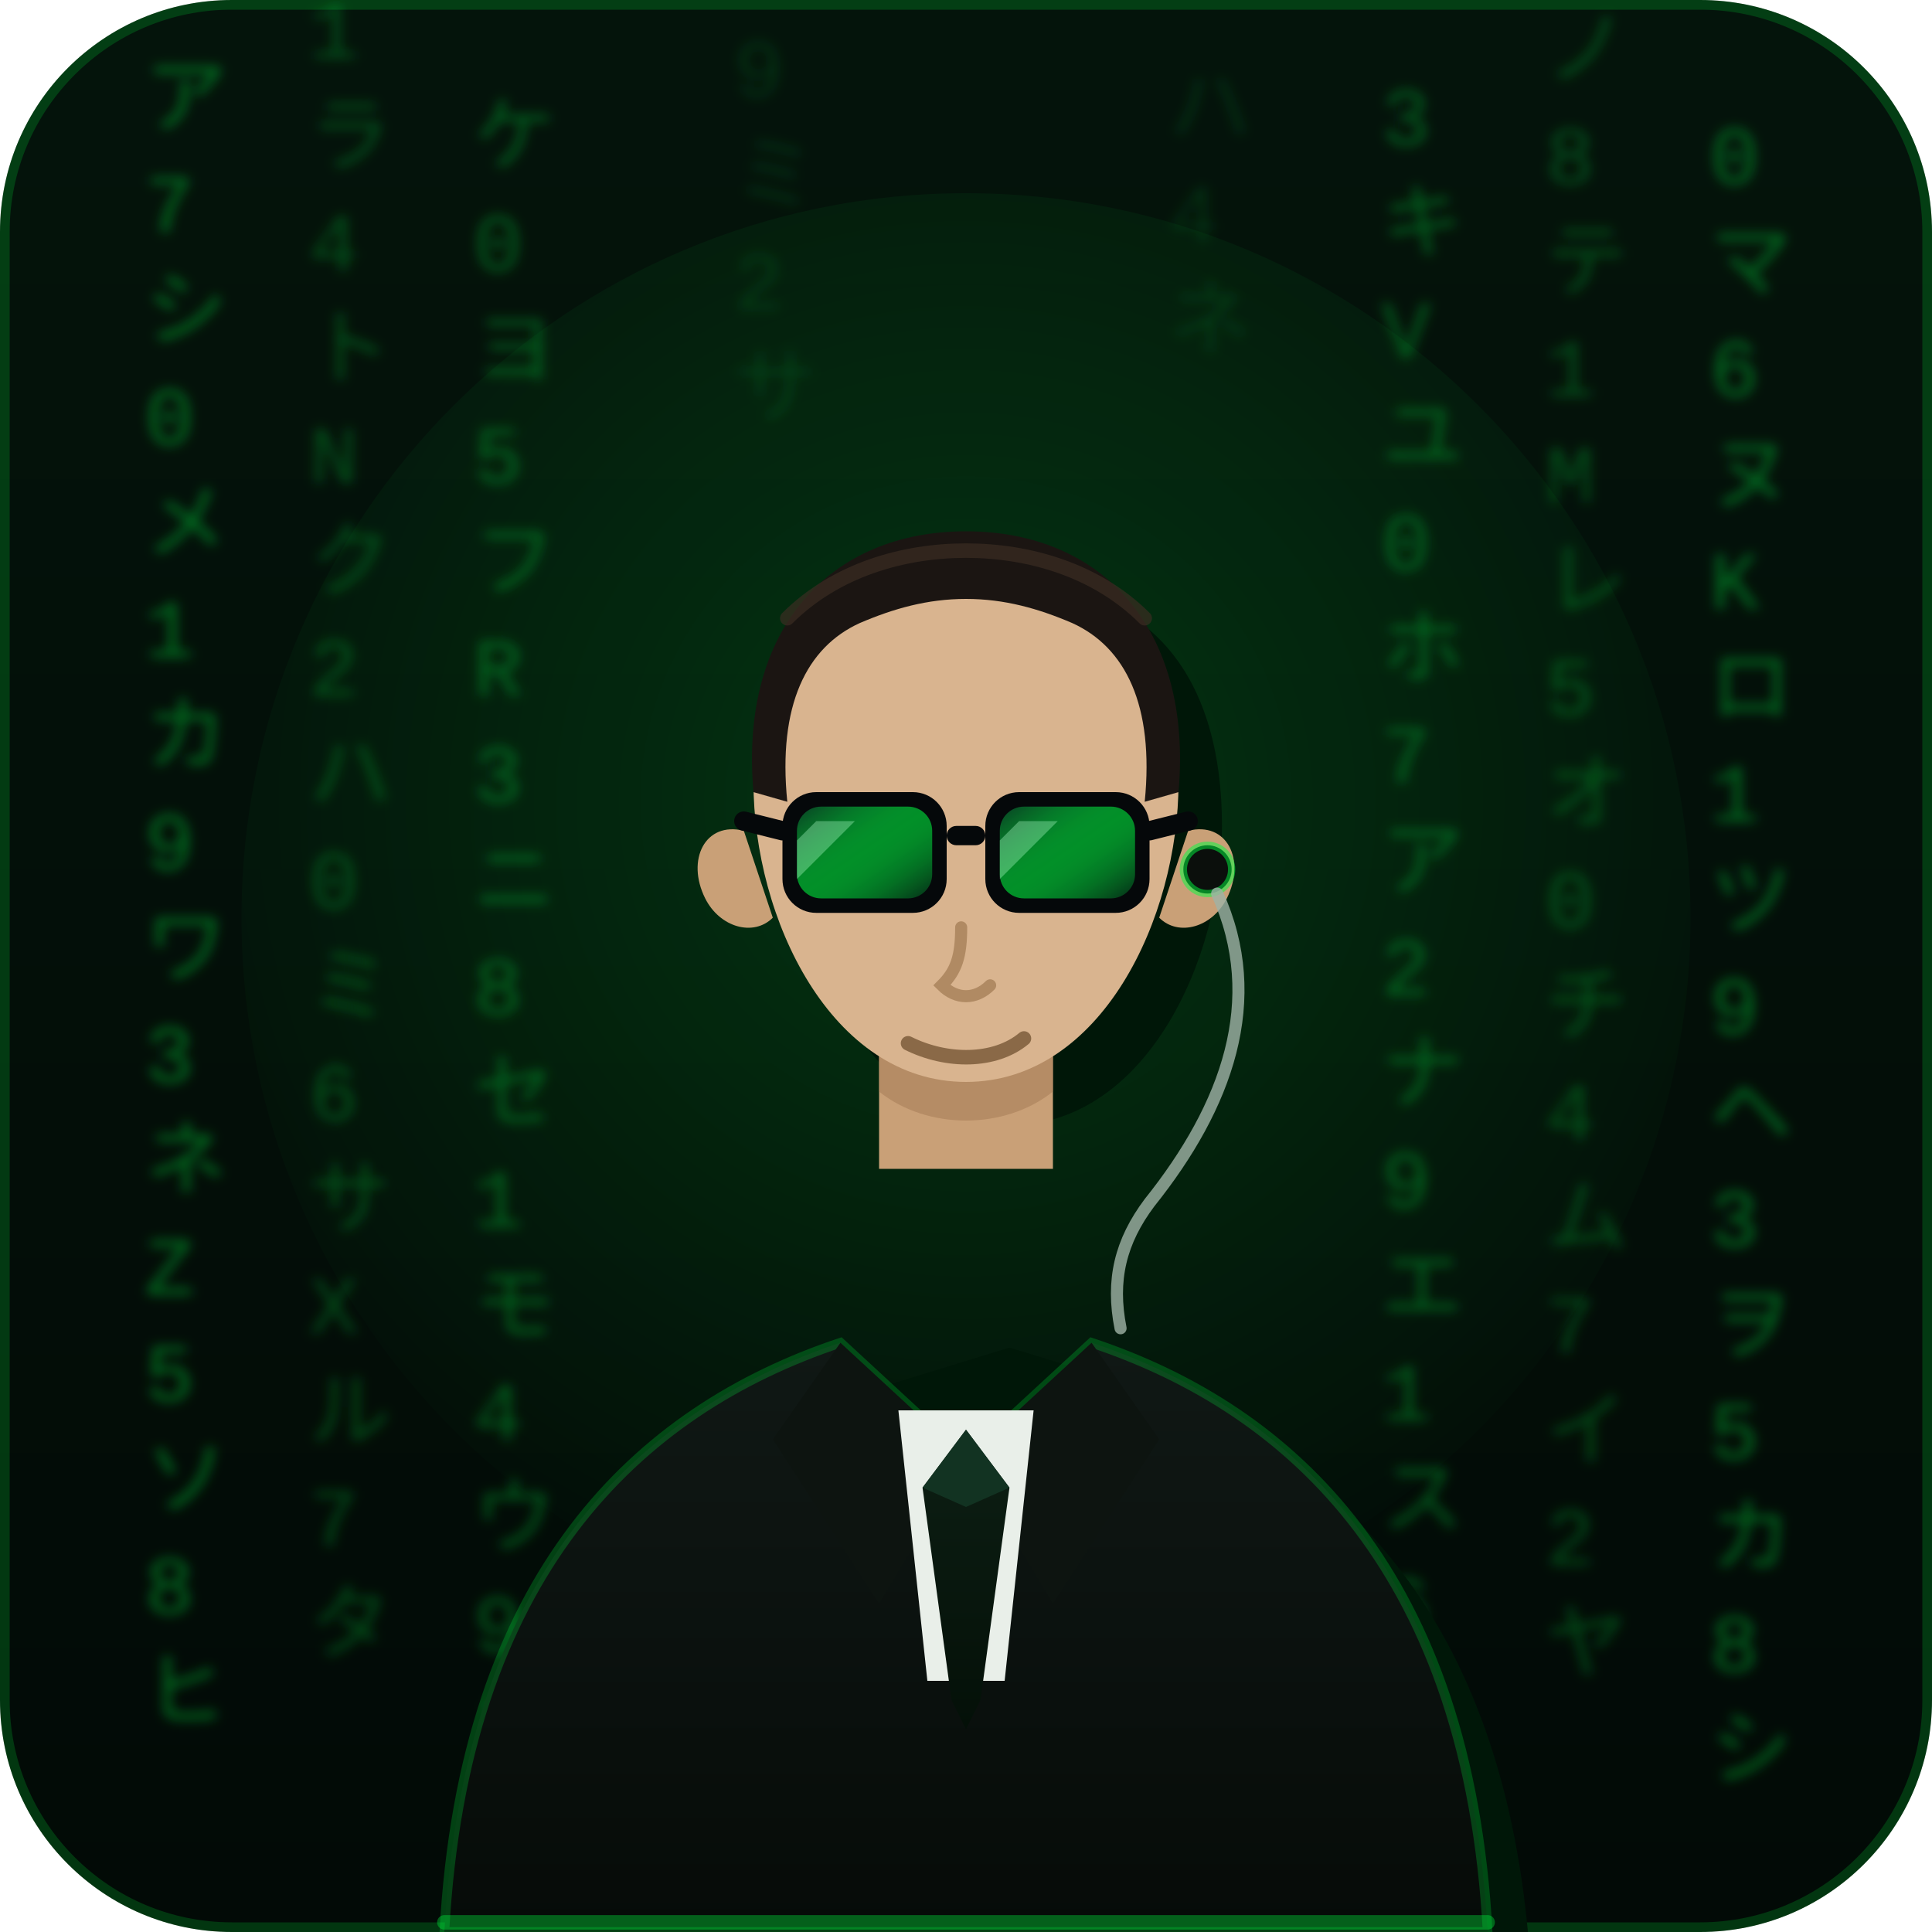
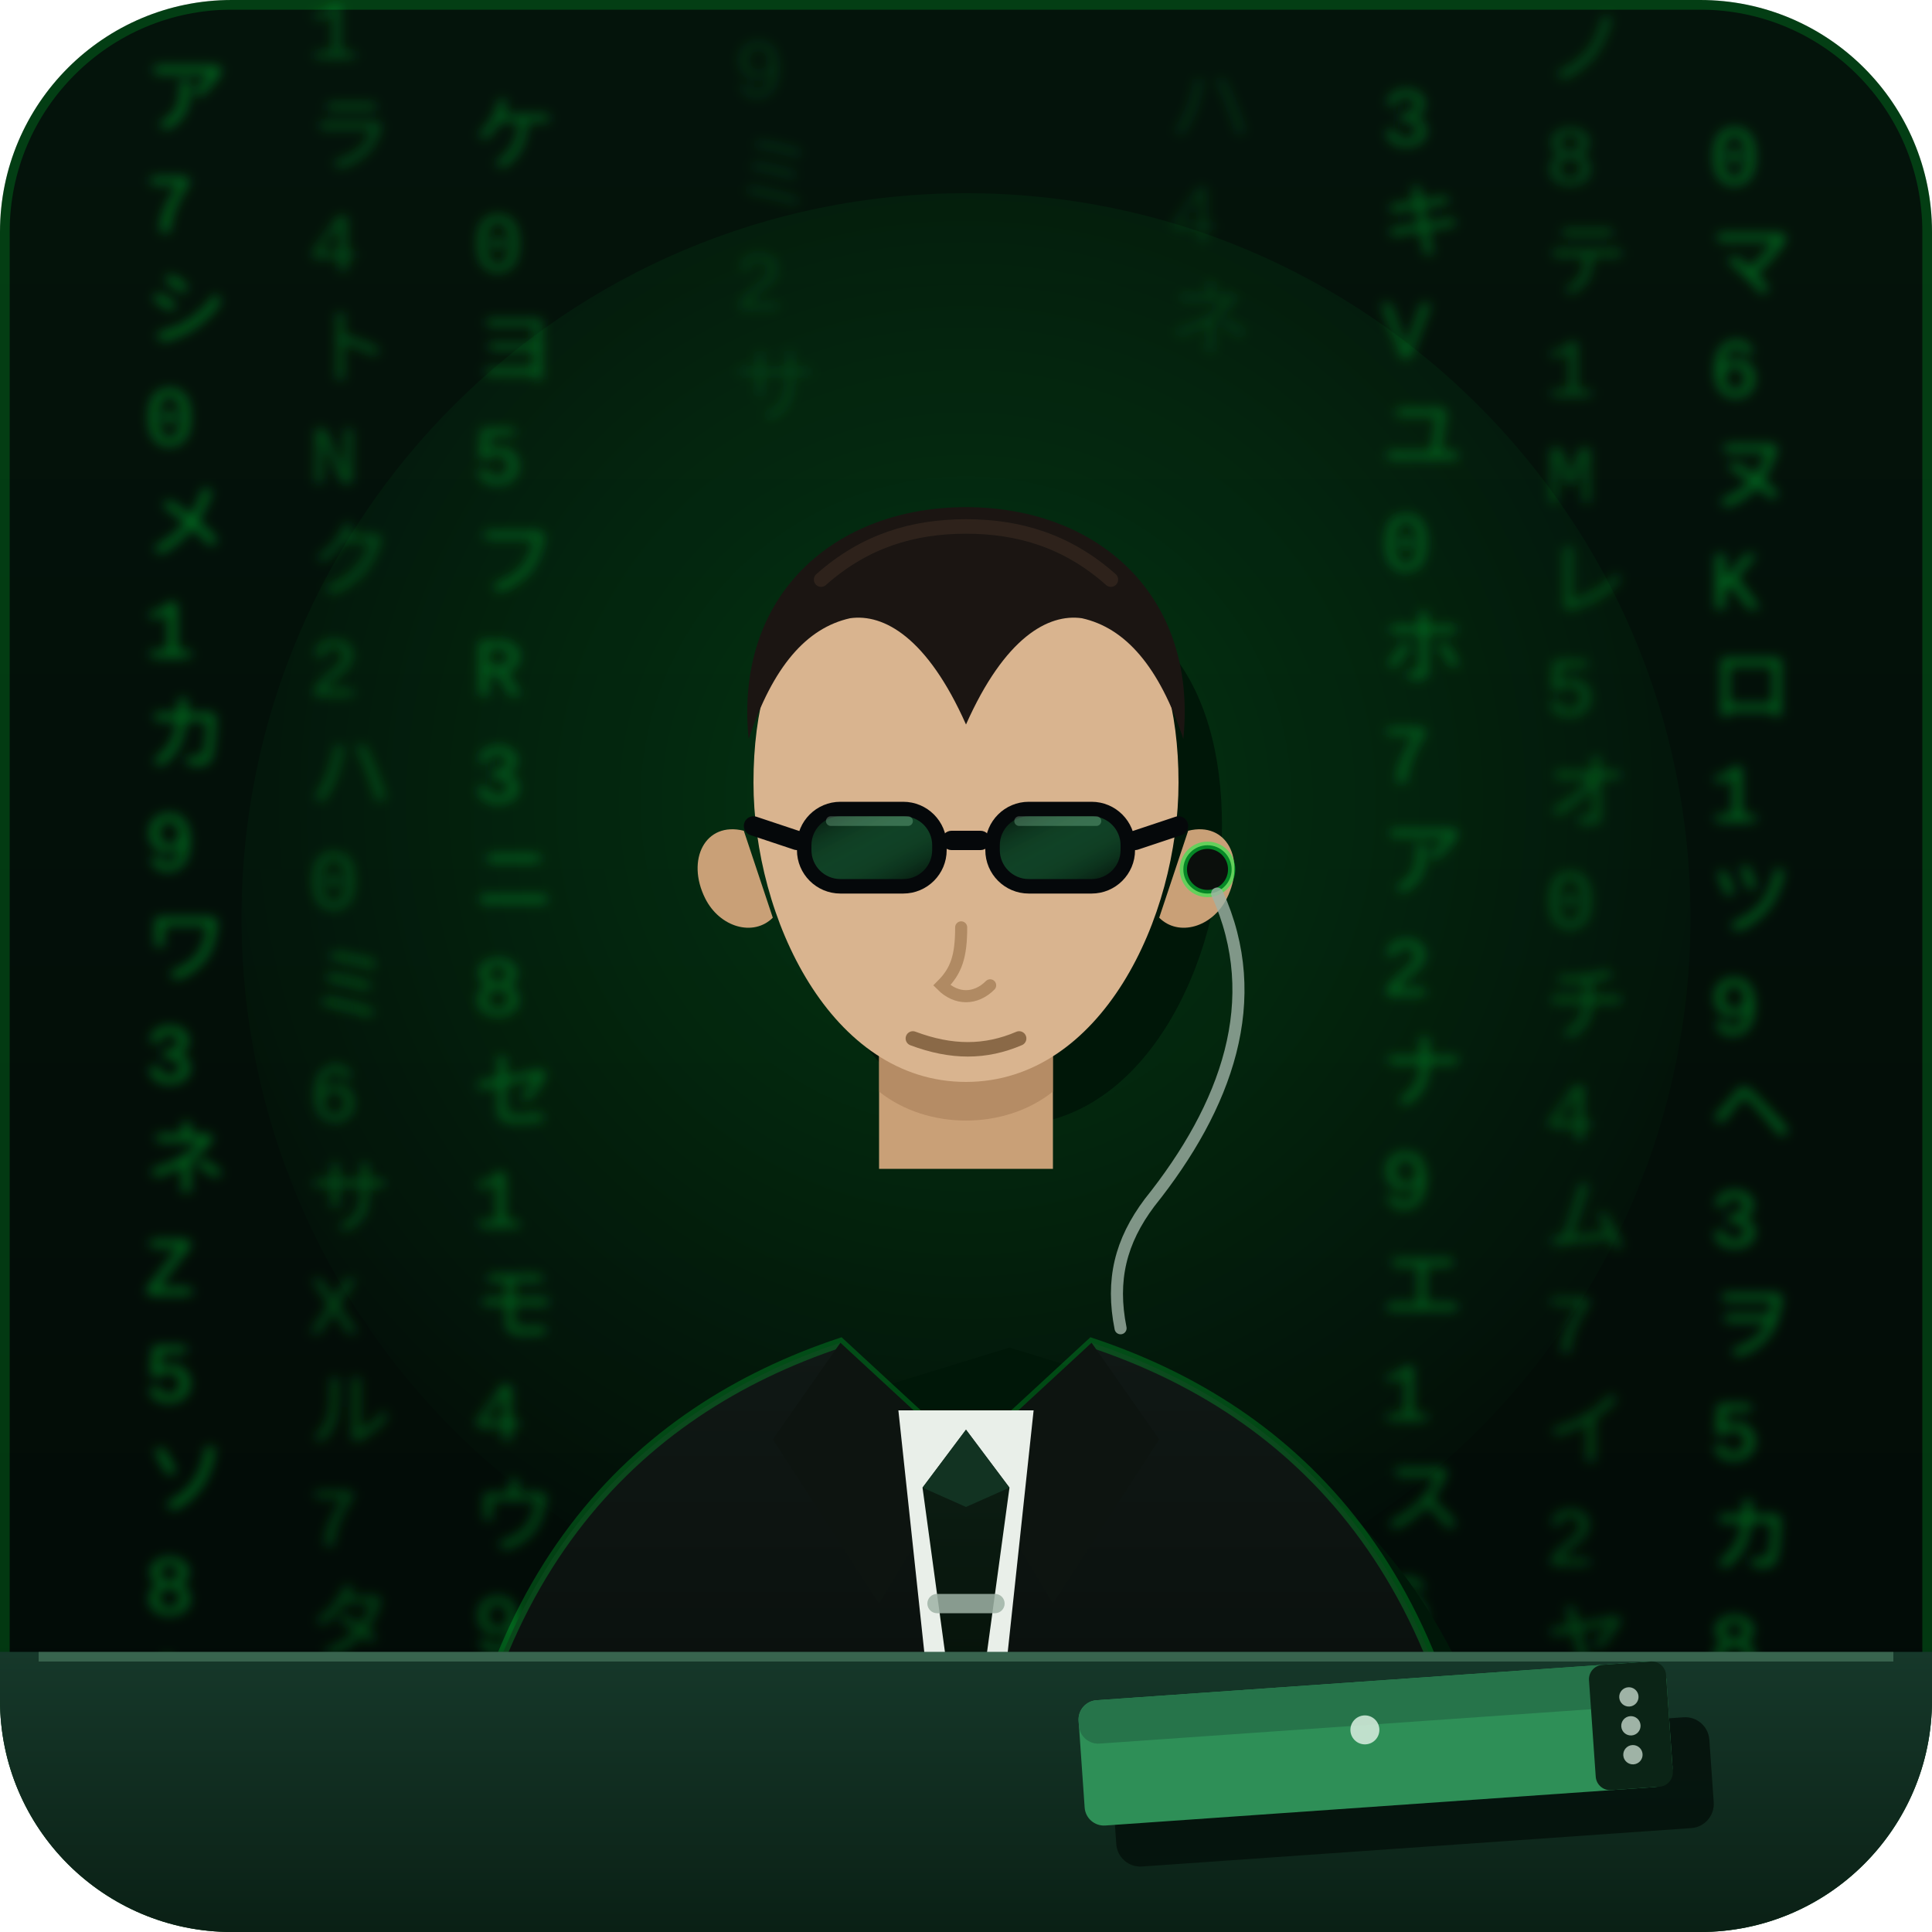
<svg xmlns="http://www.w3.org/2000/svg" viewBox="0 0 400 400" width="400" height="400" role="img" aria-label="Agente Smith">
  <defs>
    <linearGradient id="bg" x1="0" y1="0" x2="0" y2="1">
      <stop offset="0" stop-color="#04140b" />
      <stop offset="1" stop-color="#020a06" />
    </linearGradient>
    <linearGradient id="lens" x1="0" y1="0" x2="1" y2="1">
-       <stop offset="0" stop-color="#0a3d23" />
-       <stop offset="0.5" stop-color="#00ff41" stop-opacity="0.55" />
-       <stop offset="1" stop-color="#062916" />
+       <stop offset="0" stop-color="#06170e" />
+       <stop offset="0.5" stop-color="#1c7a41" stop-opacity="0.5" />
+       <stop offset="1" stop-color="#04120b" />
+     </linearGradient>
+     <linearGradient id="desk" x1="0" y1="0" x2="0" y2="1">
+       <stop offset="0" stop-color="#16382a" />
+       <stop offset="1" stop-color="#0a2015" />
    </linearGradient>
    <linearGradient id="suit" x1="0" y1="0" x2="0" y2="1">
      <stop offset="0" stop-color="#101815" />
      <stop offset="1" stop-color="#060b08" />
    </linearGradient>
    <linearGradient id="tie" x1="0" y1="0" x2="0" y2="1">
      <stop offset="0" stop-color="#0d1f14" />
      <stop offset="1" stop-color="#041008" />
    </linearGradient>
    <radialGradient id="glow" cx="0.5" cy="0.42" r="0.6">
      <stop offset="0" stop-color="#00ff41" stop-opacity="0.16" />
      <stop offset="1" stop-color="#00ff41" stop-opacity="0" />
    </radialGradient>
    <filter id="soft" x="-20%" y="-20%" width="140%" height="140%">
      <feGaussianBlur stdDeviation="1.2" />
    </filter>
  </defs>
  <rect x="0" y="0" width="400" height="400" rx="48" fill="url(#bg)" />
  <rect x="1" y="1" width="398" height="398" rx="47" fill="none" stroke="#00ff41" stroke-opacity="0.18" stroke-width="2" />
  <g font-family="'Courier New',monospace" font-size="17" fill="#00ff41" filter="url(#soft)">
    <text x="30" y="0" opacity="0.38">
      <tspan x="30" dy="26">ア</tspan>
      <tspan x="30" dy="22">7</tspan>
      <tspan x="30" dy="22">シ</tspan>
      <tspan x="30" dy="22">0</tspan>
      <tspan x="30" dy="22">メ</tspan>
      <tspan x="30" dy="22">1</tspan>
      <tspan x="30" dy="22">カ</tspan>
      <tspan x="30" dy="22">9</tspan>
      <tspan x="30" dy="22">ワ</tspan>
      <tspan x="30" dy="22">3</tspan>
      <tspan x="30" dy="22">ネ</tspan>
      <tspan x="30" dy="22">Z</tspan>
      <tspan x="30" dy="22">5</tspan>
      <tspan x="30" dy="22">ソ</tspan>
      <tspan x="30" dy="22">8</tspan>
      <tspan x="30" dy="22">ヒ</tspan>
    </text>
    <text x="64" y="-14" opacity="0.24">
      <tspan x="64" dy="26">1</tspan>
      <tspan x="64" dy="22">ラ</tspan>
      <tspan x="64" dy="22">4</tspan>
      <tspan x="64" dy="22">ト</tspan>
      <tspan x="64" dy="22">N</tspan>
      <tspan x="64" dy="22">ク</tspan>
      <tspan x="64" dy="22">2</tspan>
      <tspan x="64" dy="22">ハ</tspan>
      <tspan x="64" dy="22">0</tspan>
      <tspan x="64" dy="22">ミ</tspan>
      <tspan x="64" dy="22">6</tspan>
      <tspan x="64" dy="22">サ</tspan>
      <tspan x="64" dy="22">X</tspan>
      <tspan x="64" dy="22">ル</tspan>
      <tspan x="64" dy="22">7</tspan>
      <tspan x="64" dy="22">タ</tspan>
    </text>
    <text x="98" y="8" opacity="0.30">
      <tspan x="98" dy="26">ケ</tspan>
      <tspan x="98" dy="22">0</tspan>
      <tspan x="98" dy="22">ヨ</tspan>
      <tspan x="98" dy="22">5</tspan>
      <tspan x="98" dy="22">フ</tspan>
      <tspan x="98" dy="22">R</tspan>
      <tspan x="98" dy="22">3</tspan>
      <tspan x="98" dy="22">ニ</tspan>
      <tspan x="98" dy="22">8</tspan>
      <tspan x="98" dy="22">セ</tspan>
      <tspan x="98" dy="22">1</tspan>
      <tspan x="98" dy="22">モ</tspan>
      <tspan x="98" dy="22">4</tspan>
      <tspan x="98" dy="22">ウ</tspan>
      <tspan x="98" dy="22">9</tspan>
      <tspan x="98" dy="22">コ</tspan>
    </text>
    <text x="286" y="4" opacity="0.30">
      <tspan x="286" dy="26">3</tspan>
      <tspan x="286" dy="22">キ</tspan>
      <tspan x="286" dy="22">V</tspan>
      <tspan x="286" dy="22">ユ</tspan>
      <tspan x="286" dy="22">0</tspan>
      <tspan x="286" dy="22">ホ</tspan>
      <tspan x="286" dy="22">7</tspan>
      <tspan x="286" dy="22">ア</tspan>
      <tspan x="286" dy="22">2</tspan>
      <tspan x="286" dy="22">ナ</tspan>
      <tspan x="286" dy="22">9</tspan>
      <tspan x="286" dy="22">エ</tspan>
      <tspan x="286" dy="22">1</tspan>
      <tspan x="286" dy="22">ス</tspan>
      <tspan x="286" dy="22">6</tspan>
      <tspan x="286" dy="22">リ</tspan>
    </text>
    <text x="320" y="-10" opacity="0.24">
      <tspan x="320" dy="26">ノ</tspan>
      <tspan x="320" dy="22">8</tspan>
      <tspan x="320" dy="22">テ</tspan>
      <tspan x="320" dy="22">1</tspan>
      <tspan x="320" dy="22">M</tspan>
      <tspan x="320" dy="22">レ</tspan>
      <tspan x="320" dy="22">5</tspan>
      <tspan x="320" dy="22">オ</tspan>
      <tspan x="320" dy="22">0</tspan>
      <tspan x="320" dy="22">チ</tspan>
      <tspan x="320" dy="22">4</tspan>
      <tspan x="320" dy="22">ム</tspan>
      <tspan x="320" dy="22">7</tspan>
      <tspan x="320" dy="22">イ</tspan>
      <tspan x="320" dy="22">2</tspan>
      <tspan x="320" dy="22">ヤ</tspan>
    </text>
    <text x="354" y="12" opacity="0.36">
      <tspan x="354" dy="26">0</tspan>
      <tspan x="354" dy="22">マ</tspan>
      <tspan x="354" dy="22">6</tspan>
      <tspan x="354" dy="22">ヌ</tspan>
      <tspan x="354" dy="22">K</tspan>
      <tspan x="354" dy="22">ロ</tspan>
      <tspan x="354" dy="22">1</tspan>
      <tspan x="354" dy="22">ツ</tspan>
      <tspan x="354" dy="22">9</tspan>
      <tspan x="354" dy="22">ヘ</tspan>
      <tspan x="354" dy="22">3</tspan>
      <tspan x="354" dy="22">ヲ</tspan>
      <tspan x="354" dy="22">5</tspan>
      <tspan x="354" dy="22">カ</tspan>
      <tspan x="354" dy="22">8</tspan>
      <tspan x="354" dy="22">シ</tspan>
    </text>
    <text x="152" y="-6" opacity="0.12">
      <tspan x="152" dy="26">9</tspan>
      <tspan x="152" dy="22">ミ</tspan>
      <tspan x="152" dy="22">2</tspan>
      <tspan x="152" dy="22">サ</tspan>
    </text>
    <text x="242" y="2" opacity="0.12">
      <tspan x="242" dy="26">ハ</tspan>
      <tspan x="242" dy="22">4</tspan>
      <tspan x="242" dy="22">ネ</tspan>
    </text>
  </g>
  <ellipse cx="200" cy="190" rx="150" ry="150" fill="url(#glow)" />
  <g transform="translate(9,9)" fill="#001708">
    <path d="M200 112 c-30 0 -44 20 -44 50 c0 28 16 62 44 62 c28 0 44 -34 44 -62 c0 -30 -14 -50 -44 -50 Z" />
    <path d="M92 400 c4 -74 40 -108 82 -122 l26 -8 l26 8 c42 14 78 48 82 122 Z" />
  </g>
  <g>
    <path d="M182 208 h36 v34 h-36 Z" fill="#c9a077" />
    <path d="M182 214 c10 8 26 8 36 0 v12 c-10 8 -26 8 -36 0 Z" fill="#a97e58" opacity="0.6" />
    <path d="M92 400 c4 -74 40 -108 82 -122 l26 24 l26 -24 c42 14 78 48 82 122 Z" fill="url(#suit)" />
    <path d="M92 400 c4 -74 40 -108 82 -122 l26 24 l26 -24 c42 14 78 48 82 122 Z" fill="none" stroke="#00ff41" stroke-opacity="0.22" stroke-width="2" />
    <path d="M174 278 l26 24 l-18 30 l-22 -34 Z" fill="#0d1410" />
    <path d="M226 278 l-26 24 l18 30 l22 -34 Z" fill="#0d1410" />
    <path d="M186 292 h28 l-6 56 h-16 Z" fill="#e9efe9" />
    <path d="M200 296 l9 12 l-6 44 l-3 6 l-3 -6 l-6 -44 Z" fill="url(#tie)" />
    <path d="M200 296 l9 12 l-9 4 l-9 -4 Z" fill="#123322" />
+     <rect x="192" y="330" width="16" height="4" rx="2" fill="#9fb3a6" opacity="0.85" />
    <path d="M200 112 c-30 0 -44 20 -44 50 c0 28 16 62 44 62 c28 0 44 -34 44 -62 c0 -30 -14 -50 -44 -50 Z" fill="#d9b48f" />
    <path d="M154 172 c-8 -2 -12 6 -8 14 c3 6 10 8 14 4 Z" fill="#c9a077" />
    <path d="M246 172 c8 -2 12 6 8 14 c-3 6 -10 8 -14 4 Z" fill="#c9a077" />
-     <path d="M156 164 c-3 -34 16 -54 44 -54 c28 0 47 20 44 54 l-7 2 c2 -20 -4 -32 -15 -37 c-7 -3 -14 -5 -22 -5 c-8 0 -15 2 -22 5 c-11 5 -17 17 -15 37 Z" fill="#1b1512" />
-     <path d="M163 128 c10 -10 24 -14 37 -14 c13 0 27 4 37 14" fill="none" stroke="#3a2c22" stroke-width="3" stroke-linecap="round" opacity="0.7" />
+     <path d="M155 153 C152 123 173 105 200 105 C227 105 248 123 245 153 C240 138 233 130 224 128 C217 127 208 132 200 150 C192 132 183 127 176 128 C167 130 160 138 155 153 Z" fill="#1b1512" />
+     <path d="M170 120 c9 -8 19 -11 30 -11 c11 0 21 3 30 11" fill="none" stroke="#3a2c22" stroke-width="3" stroke-linecap="round" opacity="0.6" />
    <g>
-       <rect x="162" y="164" width="34" height="25" rx="7" fill="#05080a" />
-       <rect x="204" y="164" width="34" height="25" rx="7" fill="#05080a" />
-       <rect x="165" y="167" width="28" height="19" rx="5" fill="url(#lens)" />
-       <rect x="207" y="167" width="28" height="19" rx="5" fill="url(#lens)" />
-       <rect x="196" y="171" width="8" height="4" rx="2" fill="#05080a" />
-       <path d="M162 172 l-8 -2 M238 172 l8 -2" stroke="#05080a" stroke-width="4" stroke-linecap="round" />
-       <path d="M169 170 l8 0 l-12 12 l0 -8 Z" fill="#b4ffce" opacity="0.35" />
-       <path d="M211 170 l8 0 l-12 12 l0 -8 Z" fill="#b4ffce" opacity="0.35" />
+       <rect x="165" y="166" width="31" height="19" rx="9" fill="#05080a" />
+       <rect x="204" y="166" width="31" height="19" rx="9" fill="#05080a" />
+       <rect x="168" y="169" width="25" height="13" rx="6" fill="url(#lens)" />
+       <rect x="207" y="169" width="25" height="13" rx="6" fill="url(#lens)" />
+       <rect x="195" y="172" width="10" height="4" rx="2" fill="#05080a" />
+       <path d="M165 174 l-9 -3 M235 174 l9 -3" stroke="#05080a" stroke-width="4" stroke-linecap="round" />
+       <path d="M172 170 h16" stroke="#b4ffce" stroke-width="2" opacity="0.25" stroke-linecap="round" />
+       <path d="M211 170 h16" stroke="#b4ffce" stroke-width="2" opacity="0.25" stroke-linecap="round" />
    </g>
    <path d="M199 192 c0 6 -1 9 -4 12 c3 3 7 3 10 0" fill="none" stroke="#b08a63" stroke-width="2.5" stroke-linecap="round" />
-     <path d="M188 216 c8 4 18 4 24 -1" fill="none" stroke="#8a6947" stroke-width="3" stroke-linecap="round" />
+     <path d="M189 215 c8 3 15 3 22 0" fill="none" stroke="#8a6947" stroke-width="3" stroke-linecap="round" />
    <circle cx="250" cy="180" r="5" fill="#0b0f0c" stroke="#00ff41" stroke-opacity="0.5" stroke-width="1.5" />
    <path d="M252 185 c10 22 2 44 -14 64 c-6 8 -8 16 -6 26" fill="none" stroke="#9fb3a6" stroke-width="2.5" stroke-linecap="round" opacity="0.8" />
  </g>
-   <path d="M92 398 h216" stroke="#00ff41" stroke-opacity="0.35" stroke-width="3" stroke-linecap="round" />
+   <path d="M0 342 H400 V352 A48 48 0 0 1 352 400 H48 A48 48 0 0 1 0 352 Z" fill="url(#desk)" />
+   <path d="M8 343 H392" stroke="#b4ffce" stroke-opacity="0.22" stroke-width="2" />
+   <g transform="rotate(-4 285 364)">
+     <rect x="230" y="360" width="124" height="23" rx="5" fill="#04110a" opacity="0.85" />
+     <rect x="224" y="348" width="122" height="26" rx="4" fill="#2e8f57" />
+     <rect x="224" y="348" width="122" height="9" rx="4" fill="#26744a" />
+     <rect x="330" y="348" width="16" height="26" rx="3" fill="#0b2416" />
+     <circle cx="338" cy="355" r="2" fill="#9fb3a6" />
+     <circle cx="338" cy="361" r="2" fill="#9fb3a6" />
+     <circle cx="338" cy="367" r="2" fill="#9fb3a6" />
+     <circle cx="283" cy="358" r="3" fill="#cfe9d8" opacity="0.9" />
+   </g>
</svg>
